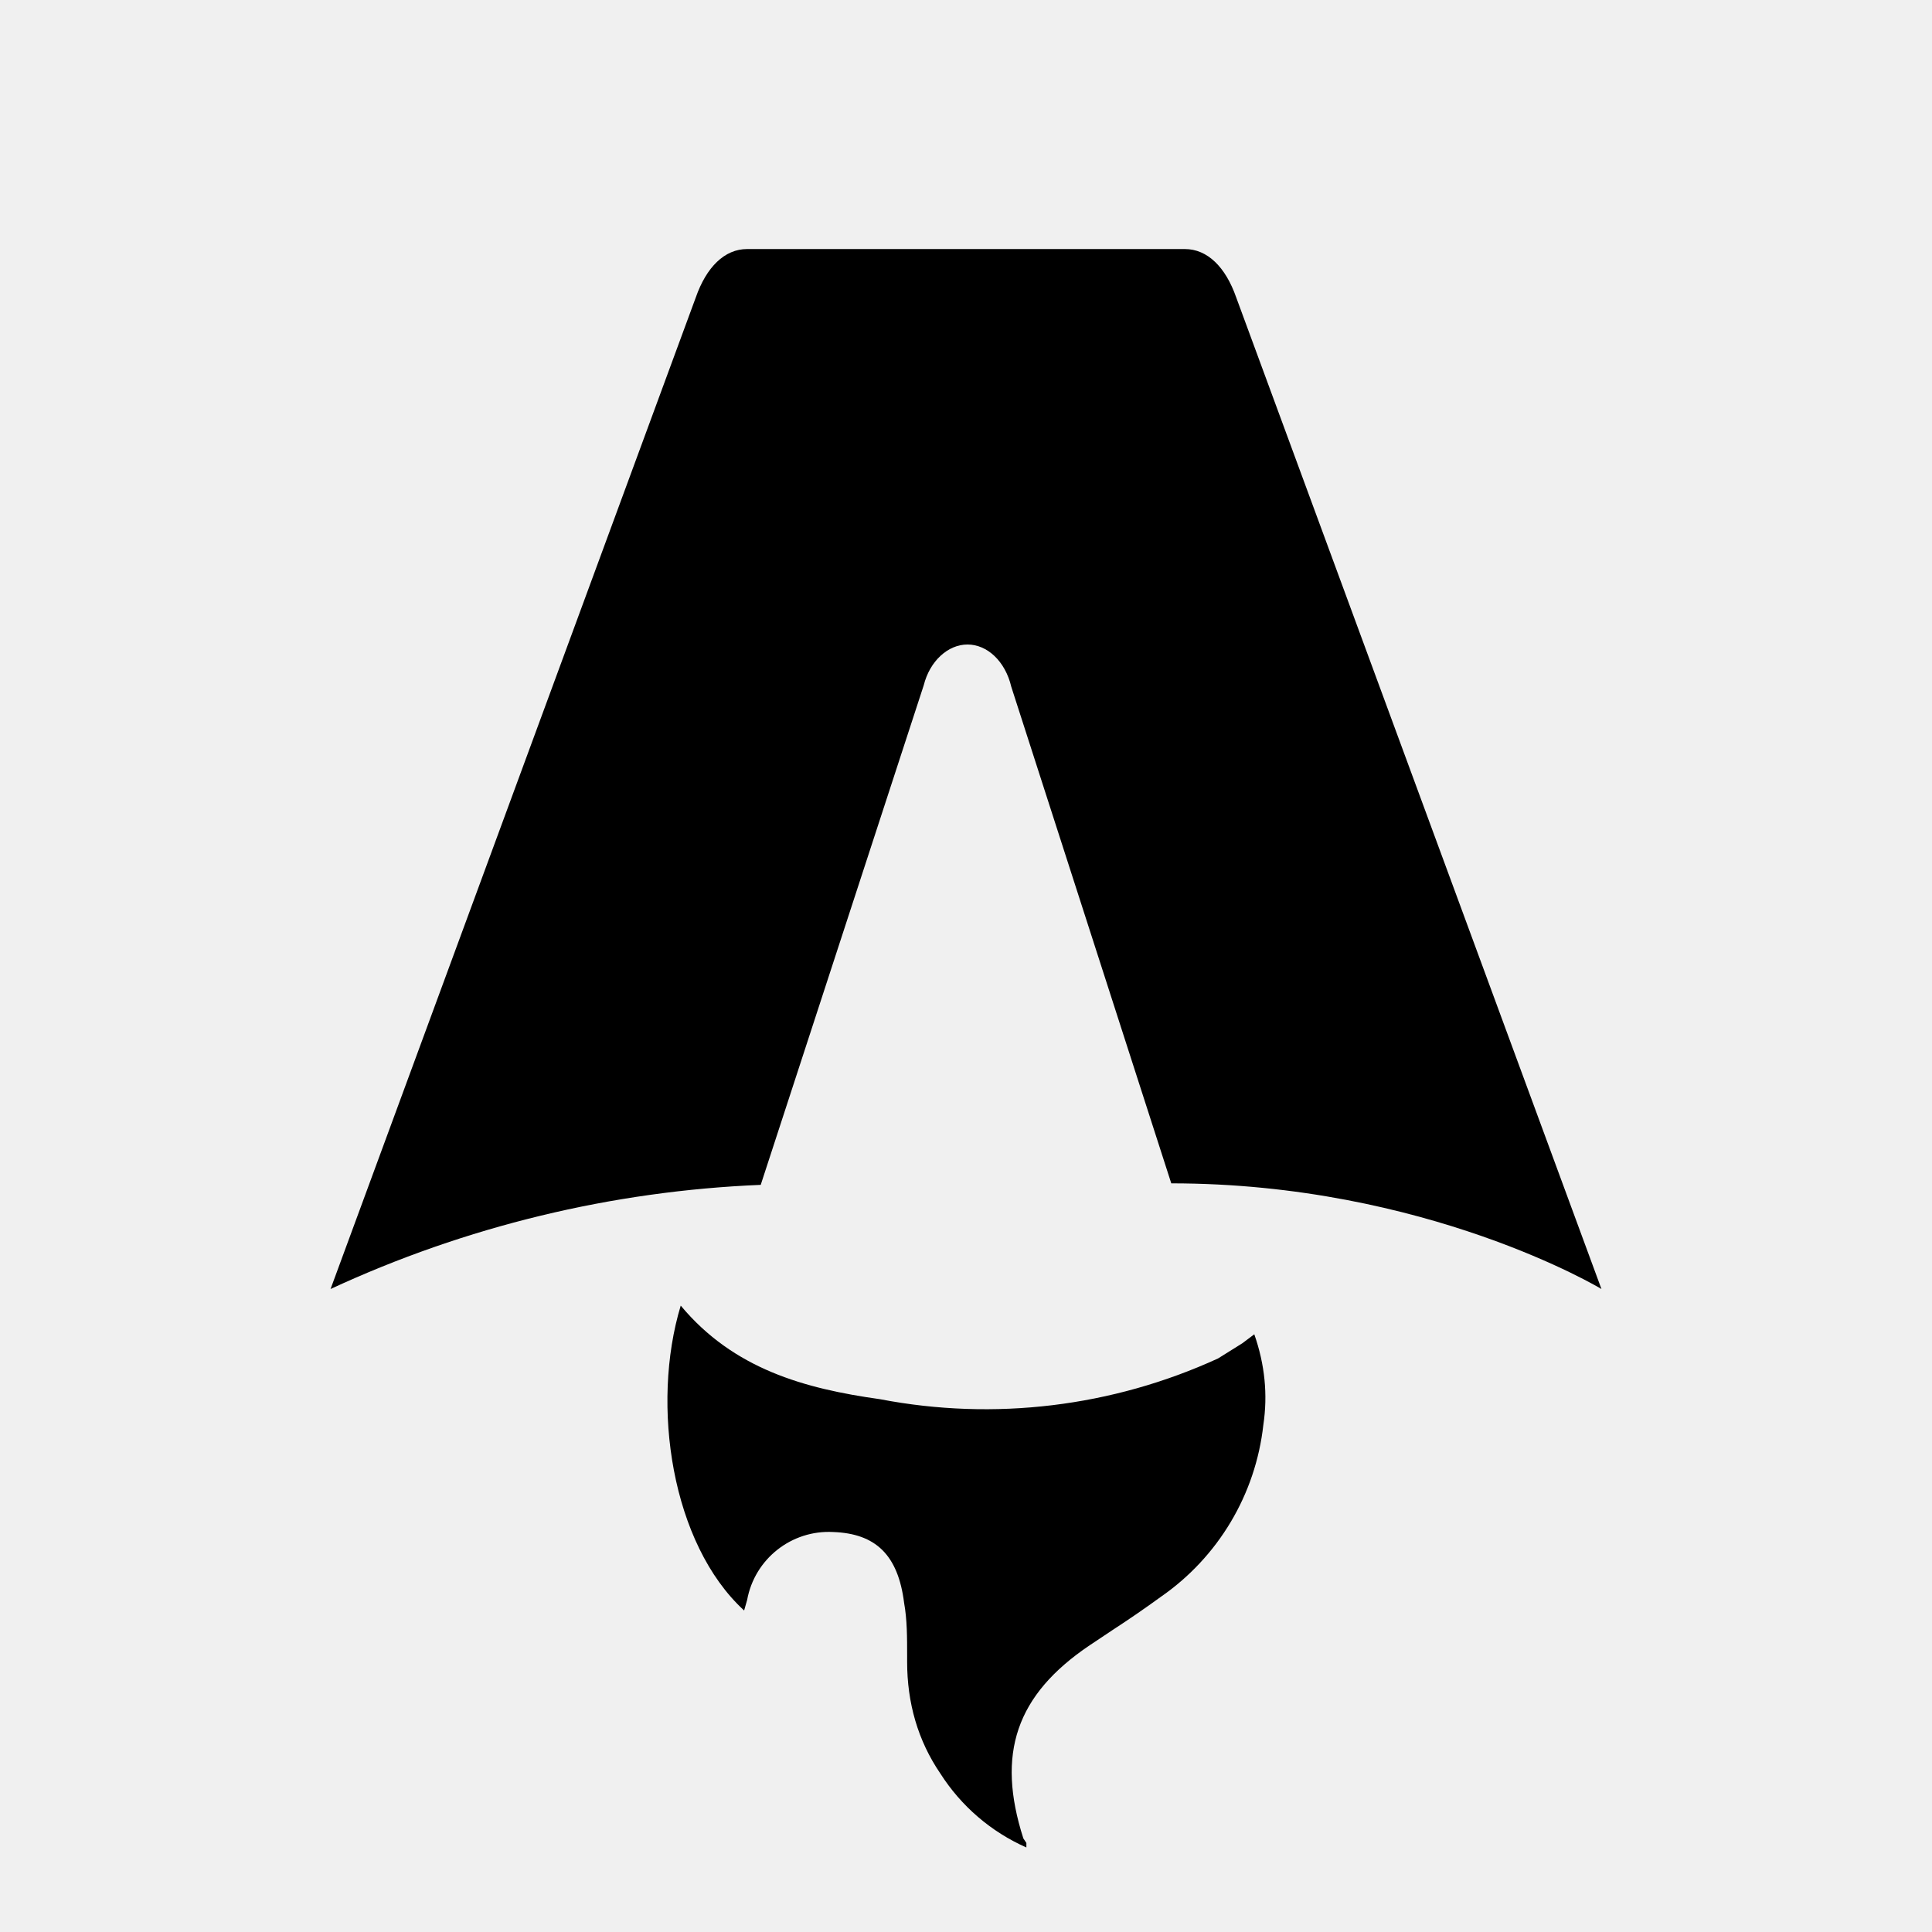
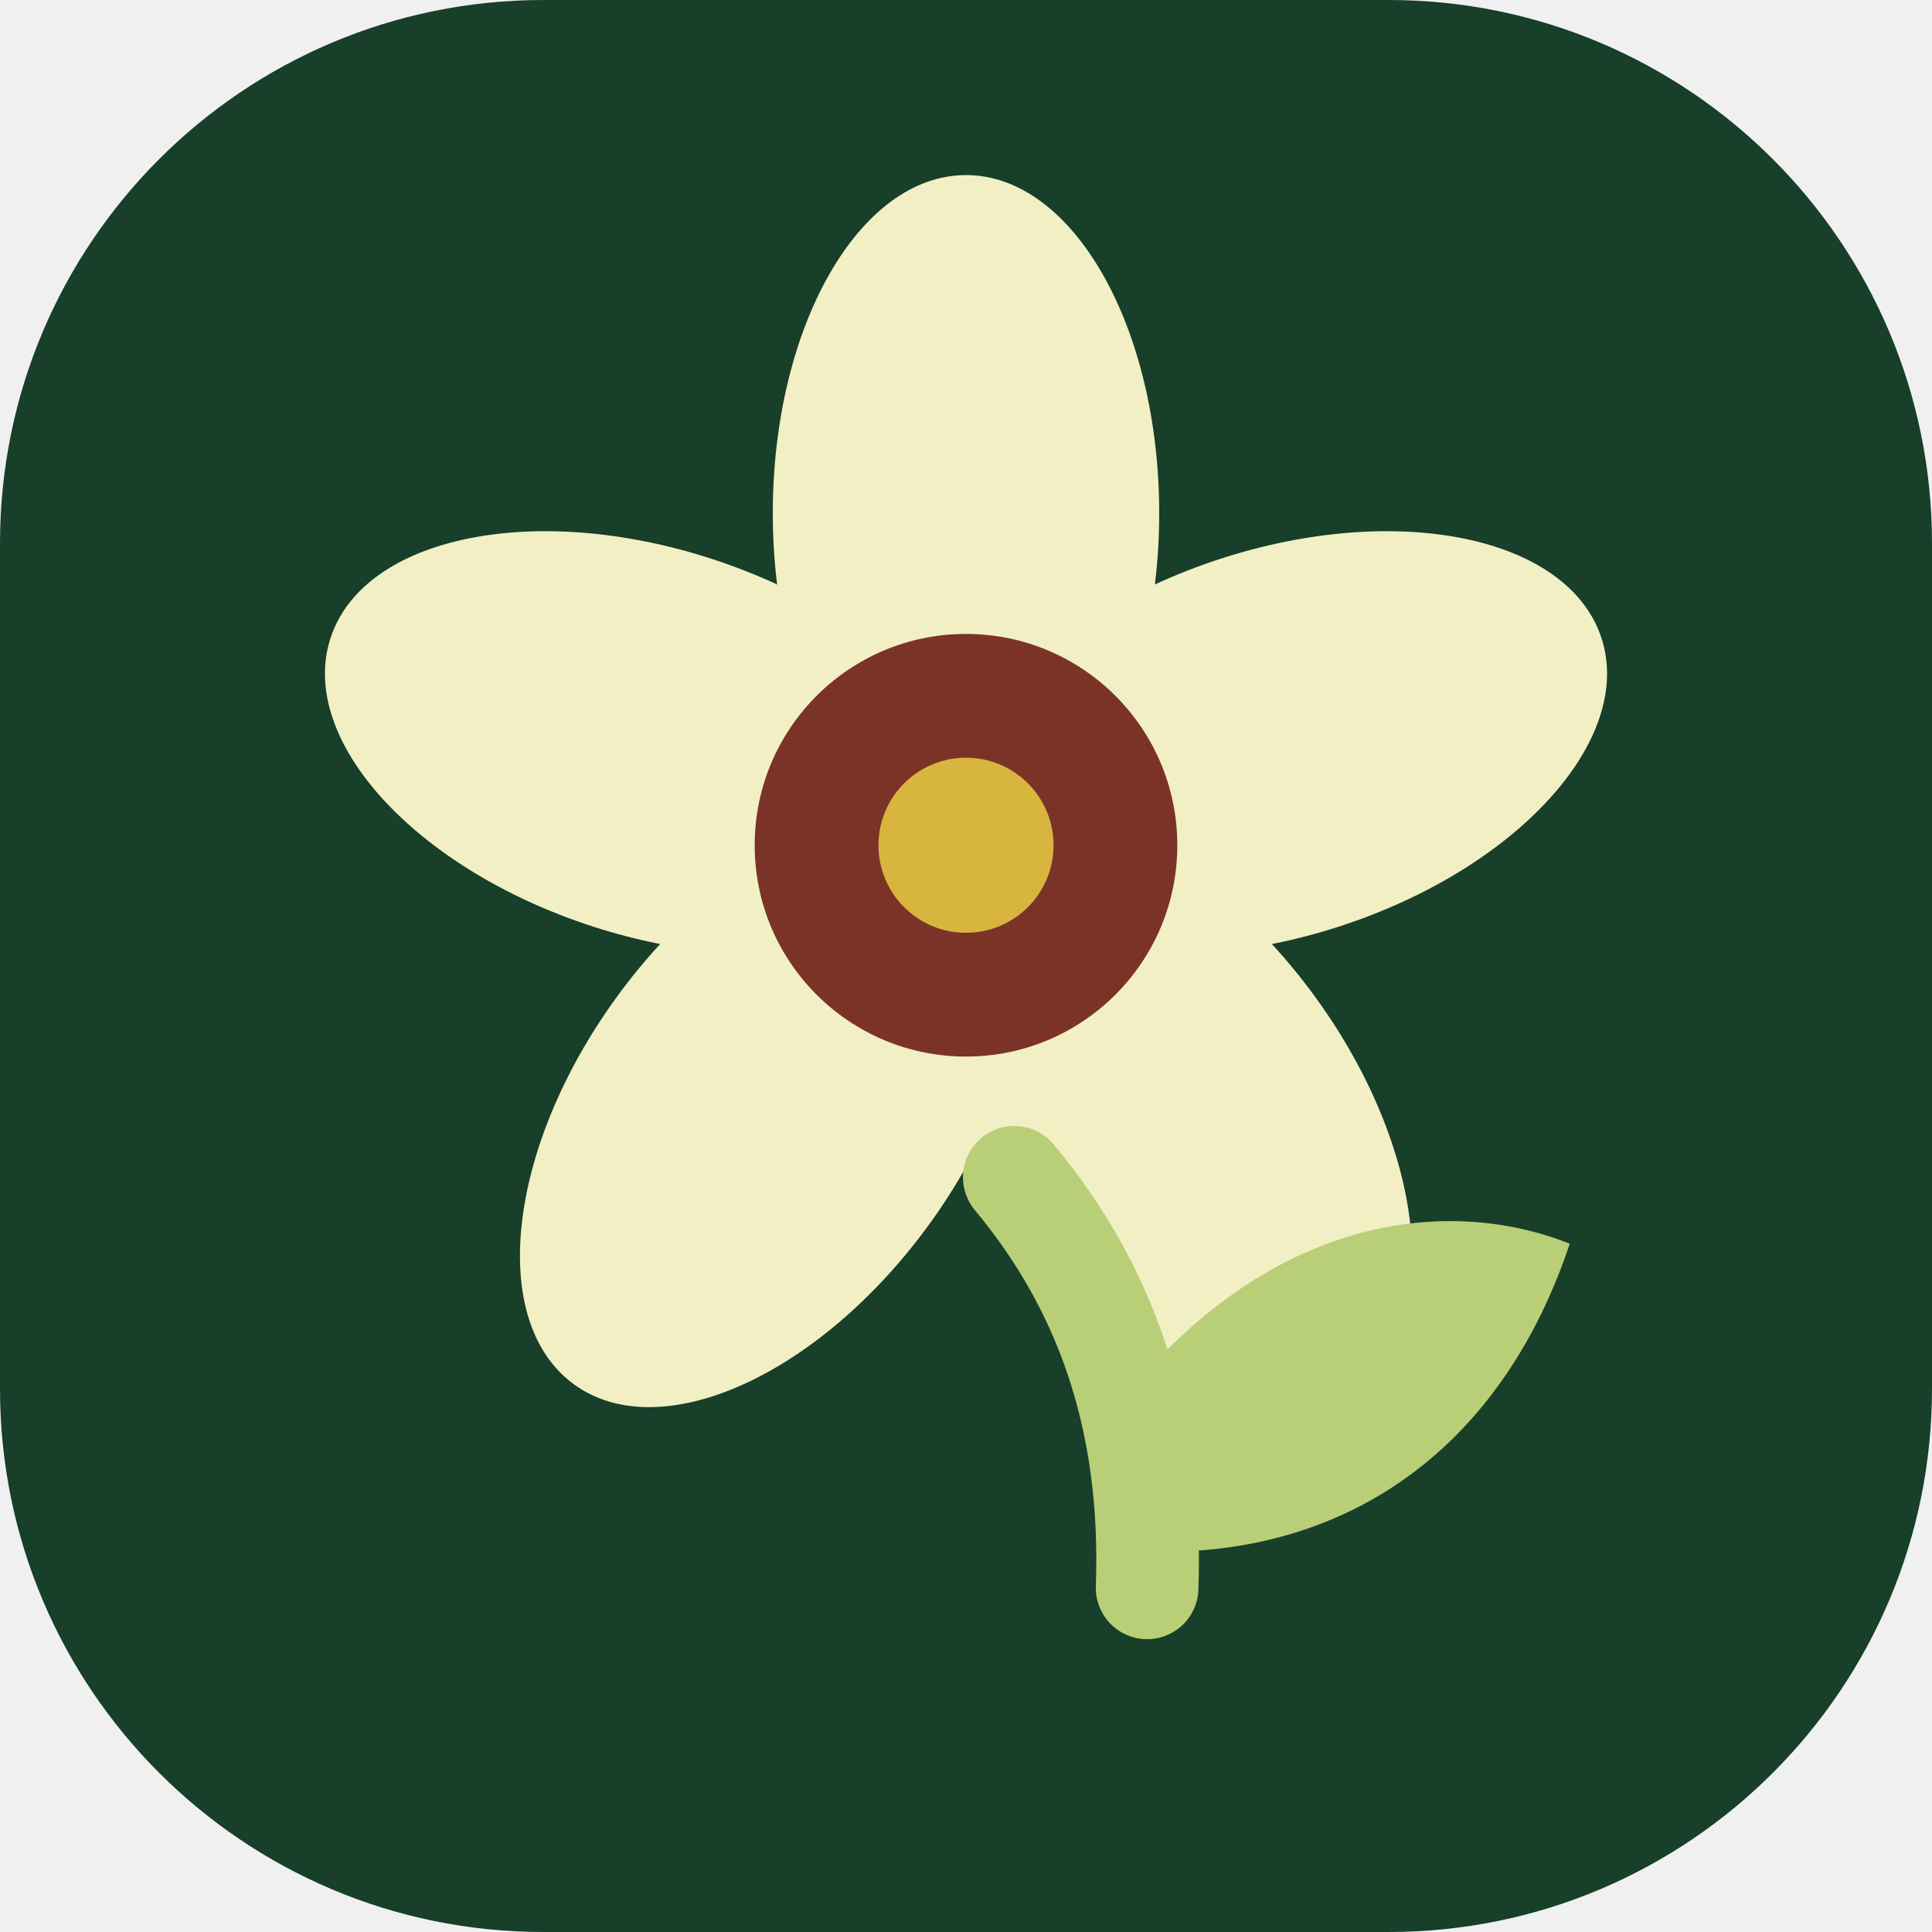
- <svg xmlns="http://www.w3.org/2000/svg" fill="none" viewBox="0 0 128 128">
-   <path d="M50.4 78.5a75.1 75.1 0 0 0-28.5 6.9l24.2-65.7c.7-2 1.9-3.2 3.4-3.2h29c1.5 0 2.7 1.2 3.4 3.2l24.2 65.7s-11.6-7-28.5-7L67 45.5c-.4-1.7-1.6-2.8-2.9-2.8-1.3 0-2.5 1.1-2.9 2.7L50.4 78.5Zm-1.1 28.2Zm-4.2-20.2c-2 6.6-.6 15.8 4.2 20.2a17.5 17.5 0 0 1 .2-.7 5.5 5.5 0 0 1 5.7-4.5c2.8.1 4.3 1.5 4.7 4.7.2 1.1.2 2.3.2 3.5v.4c0 2.7.7 5.2 2.2 7.4a13 13 0 0 0 5.7 4.9v-.3l-.2-.3c-1.8-5.6-.5-9.5 4.4-12.8l1.5-1a73 73 0 0 0 3.2-2.2 16 16 0 0 0 6.8-11.4c.3-2 .1-4-.6-6l-.8.6-1.6 1a37 37 0 0 1-22.4 2.7c-5-.7-9.7-2-13.2-6.2Z" />
-   <style>
-         path { fill: #000; }
-         @media (prefers-color-scheme: dark) {
-             path { fill: #FFF; }
-         }
-     </style>
+ <svg xmlns="http://www.w3.org/2000/svg" viewBox="0 0 64 64">
+   <rect width="64" height="64" rx="18" fill="#173f2a" />
+   <g fill="#f2efc4">
+     <ellipse cx="32" cy="17" rx="6.4" ry="11.2" />
+     <ellipse cx="42.4" cy="24.6" rx="6.4" ry="11.2" transform="rotate(72 42.4 24.6)" />
+     <ellipse cx="38.4" cy="36.8" rx="6.4" ry="11.2" transform="rotate(144 38.4 36.8)" />
+     <ellipse cx="25.6" cy="36.8" rx="6.4" ry="11.2" transform="rotate(-144 25.6 36.8)" />
+     <ellipse cx="21.6" cy="24.6" rx="6.4" ry="11.2" transform="rotate(-72 21.6 24.6)" />
+   </g>
+   <circle cx="32" cy="28" r="7" fill="#7b3327" />
+   <circle cx="32" cy="28" r="2.9" fill="#d7b53f" />
+   <path d="M33.6 39c3 3.6 4.6 8 4.4 13.6" fill="none" stroke="#b8cf78" stroke-width="3.4" stroke-linecap="round" />
+   <path d="M37 46.6c5-6.4 11-7 15-5.4-2.2 6.6-7.2 10.4-14 10.2Z" fill="#b8cf78" />
</svg>
